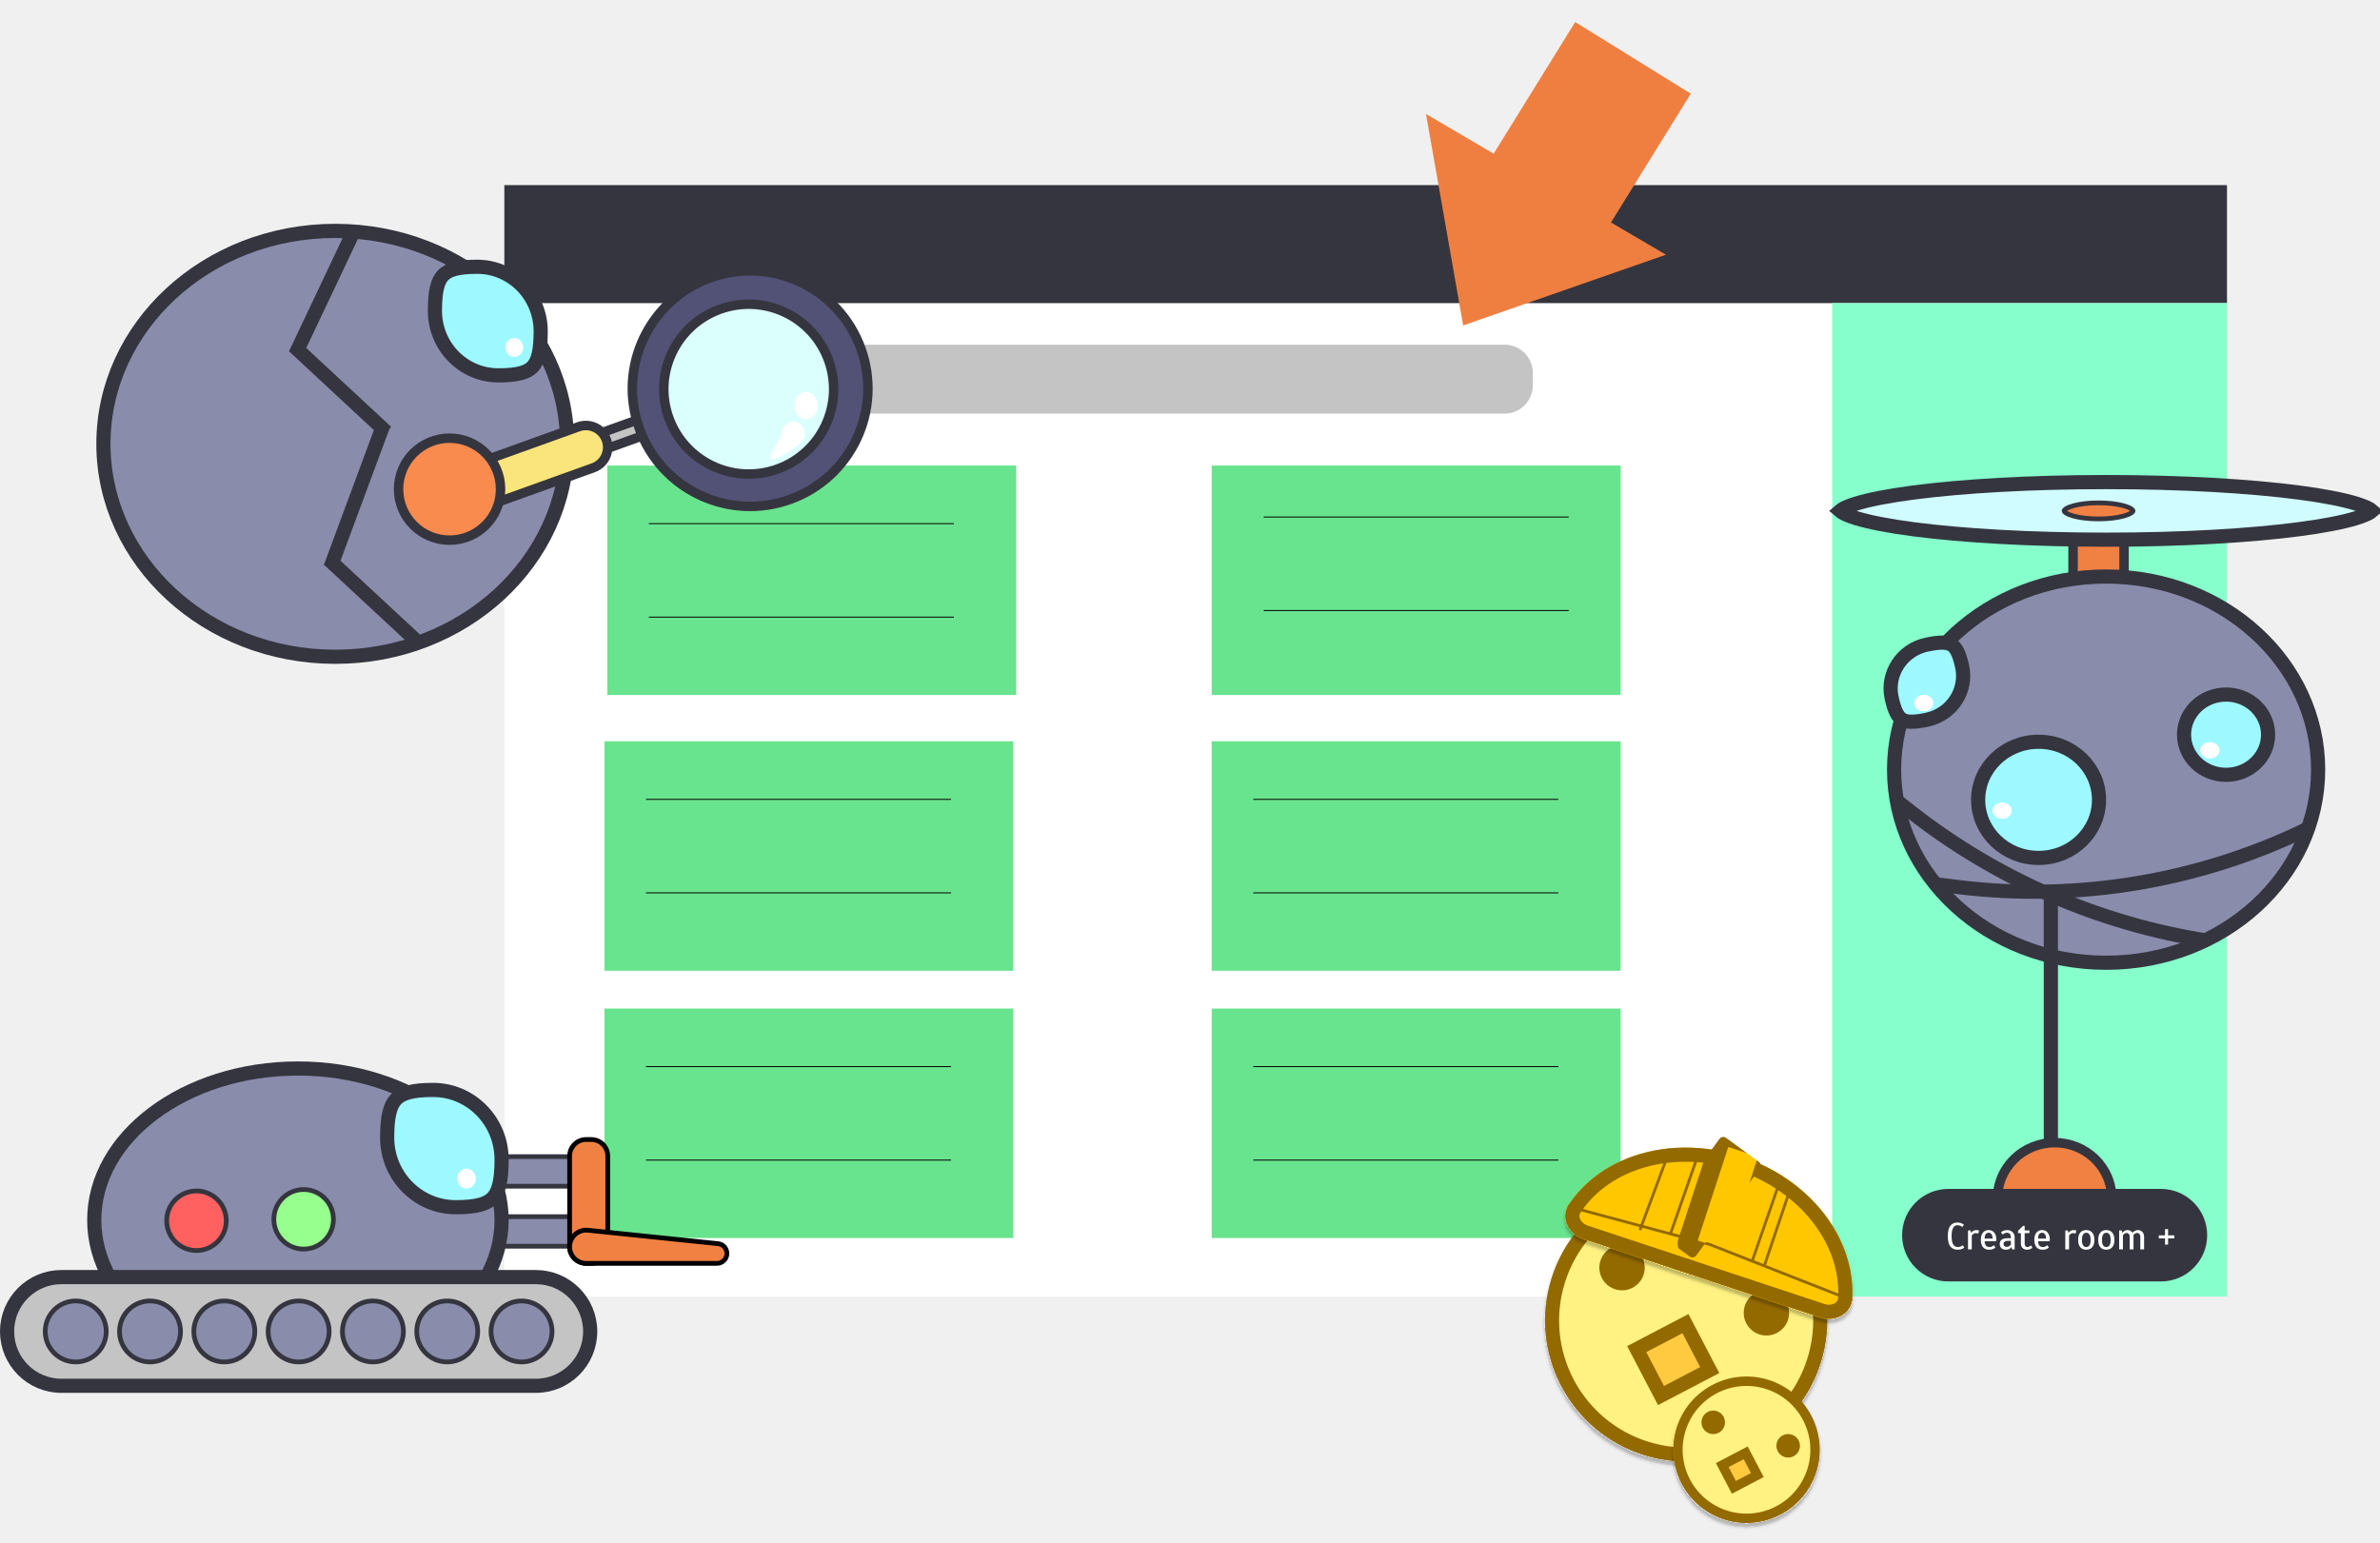
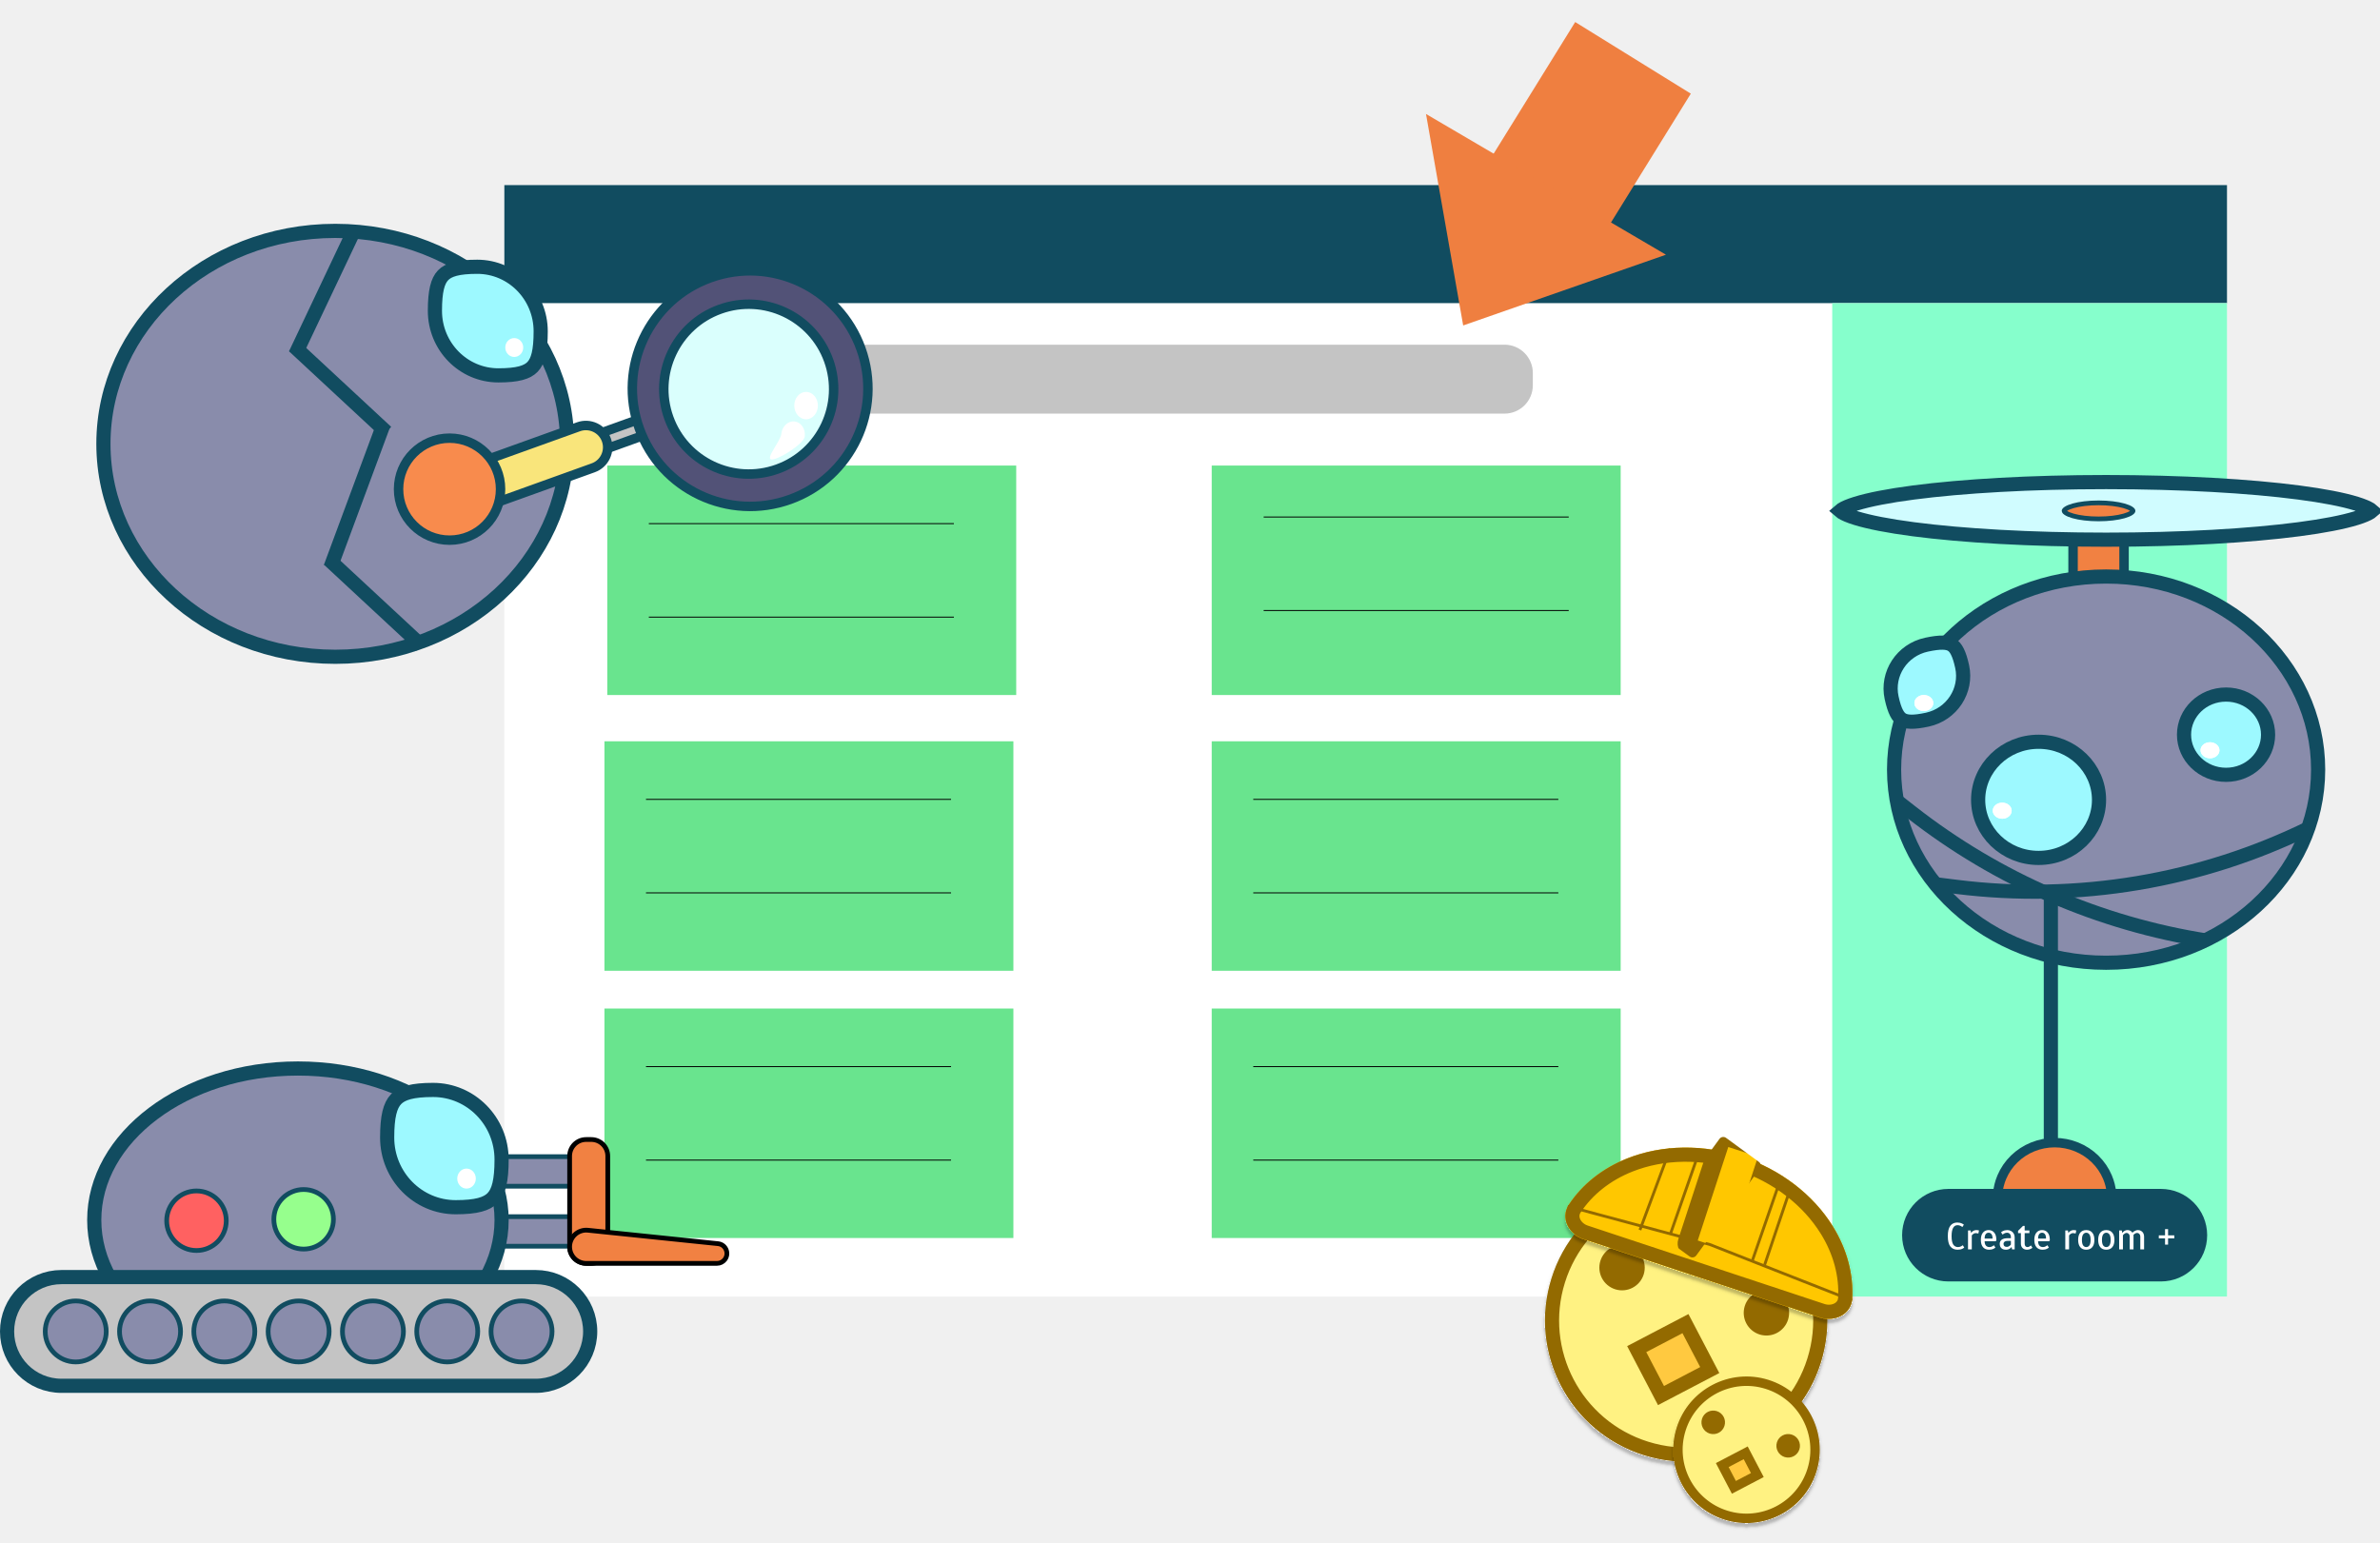
<svg xmlns="http://www.w3.org/2000/svg" width="2520" height="1633" viewBox="0 0 2520 1633" fill="none">
  <rect x="534" y="196" width="1824" height="1177" fill="white" />
-   <rect x="534" y="196" width="1824" height="125" fill="#35353F" />
+   <rect x="534" y="196" width="1824" height="125" fill="#114C60" />
  <rect x="640" y="785" width="433" height="243" fill="#69E48E" />
  <line x1="684" y1="846.5" x2="1007" y2="846.5" stroke="black" />
  <line x1="684" y1="945.5" x2="1007" y2="945.5" stroke="black" />
  <rect x="640" y="1068" width="433" height="243" fill="#69E48E" />
  <line x1="684" y1="1129.5" x2="1007" y2="1129.5" stroke="black" />
  <line x1="684" y1="1228.5" x2="1007" y2="1228.5" stroke="black" />
  <rect x="1283" y="1068" width="433" height="243" fill="#69E48E" />
  <line x1="1327" y1="1129.5" x2="1650" y2="1129.5" stroke="black" />
  <line x1="1327" y1="1228.5" x2="1650" y2="1228.5" stroke="black" />
  <rect x="643" y="493" width="433" height="243" fill="#69E48E" />
  <line x1="687" y1="554.5" x2="1010" y2="554.5" stroke="black" />
  <line x1="687" y1="653.5" x2="1010" y2="653.5" stroke="black" />
  <rect x="1283" y="493" width="433" height="243" fill="#69E48E" />
  <line x1="1338" y1="547.5" x2="1661" y2="547.5" stroke="black" />
  <line x1="1338" y1="646.5" x2="1661" y2="646.5" stroke="black" />
  <rect x="1283" y="785" width="433" height="243" fill="#69E48E" />
  <line x1="1327" y1="846.5" x2="1650" y2="846.5" stroke="black" />
  <line x1="1327" y1="945.5" x2="1650" y2="945.5" stroke="black" />
  <path d="M2358 321L2358 1373L1940 1373L1940 321L2358 321Z" fill="#86FFCC" />
  <rect x="820" y="365" width="803" height="73" rx="30" fill="#C4C4C4" />
  <g filter="url(#filter0_d_757_530)">
    <circle cx="1785.34" cy="1398.35" r="142" transform="rotate(17.3847 1785.34 1398.35)" fill="#FFF282" stroke="#936A00" stroke-width="15" />
    <circle cx="1870.32" cy="1390.24" r="16.527" transform="rotate(17.3847 1870.32 1390.24)" fill="#936A00" stroke="#936A00" stroke-width="15" />
    <circle cx="1717.46" cy="1342.38" r="16.527" transform="rotate(17.3847 1717.46 1342.38)" fill="#936A00" stroke="#936A00" stroke-width="15" />
    <rect x="1784.6" y="1401.66" width="55.483" height="58.24" transform="rotate(62.3847 1784.6 1401.66)" fill="#FFC940" stroke="#936A00" stroke-width="15" />
  </g>
  <g filter="url(#filter1_d_757_530)">
    <circle cx="1849.24" cy="1535.25" r="72.601" transform="rotate(17.3847 1849.24 1535.25)" fill="#FFF282" stroke="#936A00" stroke-width="10" />
    <circle cx="1893.36" cy="1531.04" r="7.472" transform="rotate(17.3847 1893.36 1531.04)" fill="#936A00" stroke="#936A00" stroke-width="10" />
    <circle cx="1814.01" cy="1506.2" r="7.472" transform="rotate(17.3847 1814.01 1506.2)" fill="#936A00" stroke="#936A00" stroke-width="10" />
    <rect x="1848.39" y="1538.47" width="26.586" height="28.017" transform="rotate(62.3847 1848.39 1538.47)" fill="#FFC940" stroke="#936A00" stroke-width="10" />
  </g>
  <g filter="url(#filter2_d_757_530)">
    <path d="M1927.13 1395.12C1942.86 1400.33 1960.25 1391.71 1961.21 1375.17C1962.7 1349.46 1955.72 1322.91 1940.7 1298.65C1919.85 1264.97 1885.21 1238.45 1844.42 1224.94C1803.63 1211.43 1760.02 1212.03 1723.18 1226.61C1696.65 1237.11 1675.2 1254.24 1661.05 1275.75C1651.95 1289.6 1660.75 1306.89 1676.48 1312.1L1801.81 1353.61L1927.13 1395.12Z" fill="#FFC700" />
    <path d="M1934.32 1302.6C1948.6 1325.66 1955.11 1350.7 1953.72 1374.73C1953.4 1380.2 1950.47 1384.3 1946.07 1386.75C1941.53 1389.26 1935.44 1389.97 1929.49 1388L1804.16 1346.49L1678.84 1304.98C1672.89 1303.01 1668.42 1298.8 1666.29 1294.08C1664.21 1289.49 1664.31 1284.45 1667.32 1279.87C1680.55 1259.76 1700.72 1243.56 1725.94 1233.58C1761 1219.71 1802.79 1219.05 1842.06 1232.06C1881.34 1245.07 1914.47 1270.54 1934.32 1302.6Z" stroke="#936A00" stroke-width="15" />
  </g>
  <path d="M1660 1277.44L1810.18 1317.8L1960.89 1377.05" stroke="#936A00" stroke-width="3" />
  <line x1="1800.23" y1="1216.5" x2="1768.42" y2="1307.5" stroke="#936A00" stroke-width="3" />
  <line x1="1768.41" y1="1216.52" x2="1736.41" y2="1302.52" stroke="#936A00" stroke-width="3" />
  <line x1="1886.42" y1="1245.5" x2="1855.6" y2="1334.5" stroke="#936A00" stroke-width="3" />
  <line x1="1897.42" y1="1253.49" x2="1868.42" y2="1339.49" stroke="#936A00" stroke-width="3" />
  <mask id="path-38-inside-1_757_530" fill="white">
    <rect x="1823.56" y="1202" width="53.064" height="124.164" rx="5" transform="rotate(18.0942 1823.56 1202)" />
  </mask>
  <rect x="1823.56" y="1202" width="53.064" height="124.164" rx="5" transform="rotate(18.0942 1823.56 1202)" fill="#FFC700" stroke="#936A00" stroke-width="20" mask="url(#path-38-inside-1_757_530)" />
-   <rect x="471.508" y="1224.84" width="134.19" height="31.31" fill="#898CAB" stroke="#35353F" stroke-width="5" />
-   <rect x="471.508" y="1288.38" width="134.19" height="31.31" fill="#898CAB" stroke="#35353F" stroke-width="5" />
-   <path d="M531.104 1291.94C531.104 1335.43 507.694 1375.37 468.733 1404.69C429.768 1434.01 375.598 1452.37 315.446 1452.37C255.295 1452.37 201.125 1434.01 162.16 1404.69C123.198 1375.37 99.789 1335.43 99.789 1291.94C99.789 1248.44 123.198 1208.5 162.16 1179.18C201.125 1149.86 255.295 1131.5 315.446 1131.5C375.598 1131.5 429.768 1149.86 468.733 1179.18C507.694 1208.5 531.104 1248.44 531.104 1291.94Z" fill="#898CAB" stroke="#35353F" stroke-width="15" />
-   <rect x="7.5" y="1352.39" width="617.405" height="115.112" rx="57.556" fill="#C4C4C4" stroke="#35353F" stroke-width="15" />
-   <path d="M531.103 1227.94C531.103 1250.31 527.987 1262 521.715 1268.55C515.54 1275 504.423 1278.38 482.499 1278.38C442.529 1278.38 409.939 1245.47 409.939 1204.63C409.939 1182.27 413.056 1170.57 419.328 1164.02C425.503 1157.58 436.62 1154.19 458.544 1154.19C498.513 1154.19 531.103 1187.11 531.103 1227.94Z" fill="#9DF9FF" stroke="#35353F" stroke-width="15" />
+   <rect x="471.508" y="1224.84" width="134.19" height="31.31" fill="#898CAB" stroke="#114C60" stroke-width="5" />
+   <rect x="471.508" y="1288.38" width="134.19" height="31.31" fill="#898CAB" stroke="#114C60" stroke-width="5" />
+   <path d="M531.104 1291.94C531.104 1335.43 507.694 1375.37 468.733 1404.69C429.768 1434.01 375.598 1452.37 315.446 1452.37C255.295 1452.37 201.125 1434.01 162.16 1404.69C123.198 1375.37 99.789 1335.43 99.789 1291.94C99.789 1248.44 123.198 1208.5 162.16 1179.18C201.125 1149.86 255.295 1131.5 315.446 1131.5C375.598 1131.5 429.768 1149.86 468.733 1179.18C507.694 1208.5 531.104 1248.44 531.104 1291.94Z" fill="#898CAB" stroke="#114C60" stroke-width="15" />
+   <rect x="7.5" y="1352.39" width="617.405" height="115.112" rx="57.556" fill="#C4C4C4" stroke="#114C60" stroke-width="15" />
+   <path d="M531.103 1227.94C531.103 1250.31 527.987 1262 521.715 1268.55C515.54 1275 504.423 1278.38 482.499 1278.38C442.529 1278.38 409.939 1245.47 409.939 1204.63C409.939 1182.27 413.056 1170.57 419.328 1164.02C425.503 1157.58 436.62 1154.19 458.544 1154.19C498.513 1154.19 531.103 1187.11 531.103 1227.94Z" fill="#9DF9FF" stroke="#114C60" stroke-width="15" />
  <ellipse cx="493.973" cy="1248.06" rx="9.834" ry="10.591" fill="white" />
-   <circle cx="80.185" cy="1409.94" r="32.297" fill="#898CAB" stroke="#35353F" stroke-width="5" />
-   <circle cx="158.858" cy="1409.94" r="32.297" fill="#898CAB" stroke="#35353F" stroke-width="5" />
-   <circle cx="237.53" cy="1409.94" r="32.297" fill="#898CAB" stroke="#35353F" stroke-width="5" />
-   <circle cx="316.202" cy="1409.94" r="32.297" fill="#898CAB" stroke="#35353F" stroke-width="5" />
-   <circle cx="394.876" cy="1409.94" r="32.297" fill="#898CAB" stroke="#35353F" stroke-width="5" />
-   <circle cx="473.547" cy="1409.94" r="32.297" fill="#898CAB" stroke="#35353F" stroke-width="5" />
-   <circle cx="552.219" cy="1409.94" r="32.297" fill="#898CAB" stroke="#35353F" stroke-width="5" />
+   <circle cx="80.185" cy="1409.94" r="32.297" fill="#898CAB" stroke="#114C60" stroke-width="5" />
+   <circle cx="158.858" cy="1409.94" r="32.297" fill="#898CAB" stroke="#114C60" stroke-width="5" />
+   <circle cx="237.53" cy="1409.94" r="32.297" fill="#898CAB" stroke="#114C60" stroke-width="5" />
+   <circle cx="316.202" cy="1409.94" r="32.297" fill="#898CAB" stroke="#114C60" stroke-width="5" />
+   <circle cx="394.876" cy="1409.94" r="32.297" fill="#898CAB" stroke="#114C60" stroke-width="5" />
+   <circle cx="473.547" cy="1409.94" r="32.297" fill="#898CAB" stroke="#114C60" stroke-width="5" />
+   <circle cx="552.219" cy="1409.94" r="32.297" fill="#898CAB" stroke="#114C60" stroke-width="5" />
  <rect x="603.133" y="1206.69" width="40.388" height="131.164" rx="17.5" fill="#F18142" stroke="black" stroke-width="5" />
  <path d="M622.53 1302.76L760.262 1316.99C768.419 1317.83 772.476 1327.31 767.456 1333.79C765.475 1336.35 762.422 1337.85 759.187 1337.85H620.723C611.008 1337.85 603.133 1329.97 603.133 1320.26C603.133 1309.83 612.156 1301.69 622.53 1302.76Z" fill="#F18142" stroke="black" stroke-width="5" />
-   <circle cx="208.029" cy="1292.69" r="31.541" fill="#FF6161" stroke="#35353F" stroke-width="5" />
-   <circle cx="321.498" cy="1291.18" r="31.541" fill="#96FF8D" stroke="#35353F" stroke-width="5" />
-   <rect x="2195" y="569" width="54" height="68" fill="#F18142" stroke="#35353F" stroke-width="10" />
-   <path d="M2454.5 815C2454.5 927.32 2354.64 1019.5 2230 1019.5C2105.36 1019.5 2005.5 927.32 2005.5 815C2005.5 702.68 2105.36 610.5 2230 610.5C2354.64 610.5 2454.5 702.68 2454.5 815Z" fill="#898CAB" stroke="#35353F" stroke-width="15" />
-   <path d="M2510.06 539.658C2510.92 540.206 2511.5 540.656 2511.89 541C2511.5 541.344 2510.92 541.794 2510.06 542.342C2507.04 544.282 2502.08 546.431 2494.99 548.627C2480.92 552.987 2460.17 557.015 2434.09 560.434C2382.02 567.256 2309.86 571.5 2230 571.5C2150.14 571.5 2077.98 567.256 2025.91 560.434C1999.83 557.015 1979.08 552.987 1965.01 548.627C1957.92 546.431 1952.96 544.282 1949.94 542.342C1949.08 541.794 1948.5 541.344 1948.11 541C1948.5 540.656 1949.08 540.206 1949.94 539.658C1952.96 537.718 1957.92 535.569 1965.01 533.373C1979.08 529.013 1999.83 524.985 2025.91 521.566C2077.98 514.744 2150.14 510.5 2230 510.5C2309.86 510.5 2382.02 514.744 2434.09 521.566C2460.17 524.985 2480.92 529.013 2494.99 533.373C2502.08 535.569 2507.04 537.718 2510.06 539.658Z" fill="#D0FCFF" stroke="#35353F" stroke-width="15" />
-   <path d="M2258.5 541C2258.5 541.235 2258.31 542.028 2256.55 543.202C2254.88 544.313 2252.31 545.411 2248.9 546.372C2242.12 548.284 2232.61 549.5 2222 549.5C2211.39 549.5 2201.88 548.284 2195.1 546.372C2191.69 545.411 2189.12 544.313 2187.45 543.202C2185.69 542.028 2185.5 541.235 2185.5 541C2185.5 540.765 2185.69 539.972 2187.45 538.798C2189.12 537.687 2191.69 536.589 2195.1 535.628C2201.88 533.716 2211.39 532.5 2222 532.5C2232.61 532.5 2242.12 533.716 2248.9 535.628C2252.31 536.589 2254.88 537.687 2256.55 538.798C2258.31 539.972 2258.5 540.765 2258.5 541Z" fill="#F18142" stroke="#35353F" stroke-width="5" />
-   <path d="M2222.5 847C2222.5 880.716 2194.1 908.5 2158.5 908.5C2122.9 908.5 2094.5 880.716 2094.5 847C2094.5 813.284 2122.9 785.5 2158.5 785.5C2194.1 785.5 2222.5 813.284 2222.5 847Z" fill="#9DF9FF" stroke="#35353F" stroke-width="15" />
-   <path d="M2401.5 778C2401.5 801.198 2381.86 820.5 2357 820.5C2332.14 820.5 2312.5 801.198 2312.5 778C2312.5 754.802 2332.14 735.5 2357 735.5C2381.86 735.5 2401.5 754.802 2401.5 778Z" fill="#9DF9FF" stroke="#35353F" stroke-width="15" />
-   <path d="M2040.7 762.08C2025.8 765.308 2018.41 764.69 2014.01 761.994C2009.73 759.374 2006.03 753.376 2002.88 738.836C1997.4 713.553 2013.78 688.335 2039.76 682.703C2054.66 679.475 2062.05 680.093 2066.45 682.789C2070.73 685.409 2074.42 691.407 2077.58 705.947C2083.06 731.23 2066.68 756.448 2040.7 762.08Z" fill="#9DF9FF" stroke="#35353F" stroke-width="15" />
+   <circle cx="208.029" cy="1292.69" r="31.541" fill="#FF6161" stroke="#114C60" stroke-width="5" />
+   <circle cx="321.498" cy="1291.18" r="31.541" fill="#96FF8D" stroke="#114C60" stroke-width="5" />
+   <rect x="2195" y="569" width="54" height="68" fill="#F18142" stroke="#114C60" stroke-width="10" />
+   <path d="M2454.5 815C2454.5 927.32 2354.64 1019.5 2230 1019.5C2105.36 1019.5 2005.5 927.32 2005.5 815C2005.5 702.68 2105.36 610.5 2230 610.5C2354.64 610.5 2454.5 702.68 2454.5 815Z" fill="#898CAB" stroke="#114C60" stroke-width="15" />
+   <path d="M2510.06 539.658C2510.92 540.206 2511.5 540.656 2511.89 541C2511.5 541.344 2510.92 541.794 2510.06 542.342C2507.04 544.282 2502.08 546.431 2494.99 548.627C2480.92 552.987 2460.17 557.015 2434.09 560.434C2382.02 567.256 2309.86 571.5 2230 571.5C2150.14 571.5 2077.98 567.256 2025.91 560.434C1999.83 557.015 1979.08 552.987 1965.01 548.627C1957.92 546.431 1952.96 544.282 1949.94 542.342C1949.08 541.794 1948.5 541.344 1948.11 541C1948.5 540.656 1949.08 540.206 1949.94 539.658C1952.96 537.718 1957.92 535.569 1965.01 533.373C1979.08 529.013 1999.83 524.985 2025.91 521.566C2077.98 514.744 2150.14 510.5 2230 510.5C2309.86 510.5 2382.02 514.744 2434.09 521.566C2460.17 524.985 2480.92 529.013 2494.99 533.373C2502.08 535.569 2507.04 537.718 2510.06 539.658Z" fill="#D0FCFF" stroke="#114C60" stroke-width="15" />
+   <path d="M2258.5 541C2258.5 541.235 2258.31 542.028 2256.55 543.202C2254.88 544.313 2252.31 545.411 2248.9 546.372C2242.12 548.284 2232.61 549.5 2222 549.5C2211.39 549.5 2201.88 548.284 2195.1 546.372C2191.69 545.411 2189.12 544.313 2187.45 543.202C2185.69 542.028 2185.5 541.235 2185.5 541C2185.5 540.765 2185.69 539.972 2187.45 538.798C2189.12 537.687 2191.69 536.589 2195.1 535.628C2201.88 533.716 2211.39 532.5 2222 532.5C2232.61 532.5 2242.12 533.716 2248.9 535.628C2252.31 536.589 2254.88 537.687 2256.55 538.798C2258.31 539.972 2258.5 540.765 2258.5 541Z" fill="#F18142" stroke="#114C60" stroke-width="5" />
+   <path d="M2222.5 847C2222.5 880.716 2194.1 908.5 2158.5 908.5C2122.9 908.5 2094.5 880.716 2094.5 847C2094.5 813.284 2122.9 785.5 2158.5 785.5C2194.1 785.5 2222.5 813.284 2222.5 847Z" fill="#9DF9FF" stroke="#114C60" stroke-width="15" />
+   <path d="M2401.5 778C2401.5 801.198 2381.86 820.5 2357 820.5C2332.14 820.5 2312.5 801.198 2312.5 778C2312.5 754.802 2332.14 735.5 2357 735.5C2381.86 735.5 2401.5 754.802 2401.5 778Z" fill="#9DF9FF" stroke="#114C60" stroke-width="15" />
+   <path d="M2040.7 762.08C2025.8 765.308 2018.41 764.69 2014.01 761.994C2009.73 759.374 2006.03 753.376 2002.88 738.836C1997.4 713.553 2013.78 688.335 2039.76 682.703C2054.66 679.475 2062.05 680.093 2066.45 682.789C2070.73 685.409 2074.42 691.407 2077.58 705.947C2083.06 731.23 2066.68 756.448 2040.7 762.08Z" fill="#9DF9FF" stroke="#114C60" stroke-width="15" />
  <ellipse cx="2037" cy="744.5" rx="10" ry="8.5" fill="white" />
  <ellipse cx="2037" cy="744.5" rx="10" ry="8.5" fill="white" />
  <ellipse cx="2340" cy="794.5" rx="10" ry="8.5" fill="white" />
  <ellipse cx="2340" cy="794.5" rx="10" ry="8.5" fill="white" />
  <ellipse cx="2120" cy="858.5" rx="10" ry="8.5" fill="white" />
  <ellipse cx="2120" cy="858.5" rx="10" ry="8.5" fill="white" />
-   <path d="M2047 936.064L2071.82 939.164C2199.94 955.168 2329.95 933.351 2445.83 876.399V876.399" stroke="#35353F" stroke-width="15" />
-   <path d="M2007 847L2024.05 860.317C2115.16 931.469 2222.9 978.214 2337.1 996.132V996.132" stroke="#35353F" stroke-width="15" />
-   <line x1="2171.5" y1="940" x2="2171.5" y2="1246" stroke="#35353F" stroke-width="15" />
-   <path d="M2231.41 1246.46C2233.79 1252.06 2235.26 1257.98 2235.78 1264H2175.5L2115.22 1264C2115.74 1257.98 2117.21 1252.06 2119.59 1246.46C2122.62 1239.31 2127.07 1232.81 2132.68 1227.32C2138.29 1221.84 2144.96 1217.48 2152.31 1214.51C2159.66 1211.53 2167.54 1210 2175.5 1210C2183.46 1210 2191.34 1211.53 2198.69 1214.51C2206.04 1217.48 2212.71 1221.84 2218.32 1227.32C2223.93 1232.81 2228.38 1239.31 2231.41 1246.46Z" fill="#F18142" stroke="#35353F" stroke-width="10" />
-   <rect x="2019" y="1264" width="313" height="88" rx="44" fill="#35353F" stroke="#35353F" stroke-width="10" />
+   <path d="M2047 936.064L2071.82 939.164C2199.94 955.168 2329.95 933.351 2445.83 876.399V876.399" stroke="#114C60" stroke-width="15" />
+   <path d="M2007 847L2024.05 860.317C2115.16 931.469 2222.9 978.214 2337.1 996.132V996.132" stroke="#114C60" stroke-width="15" />
+   <line x1="2171.5" y1="940" x2="2171.5" y2="1246" stroke="#114C60" stroke-width="15" />
+   <path d="M2231.41 1246.46C2233.79 1252.06 2235.26 1257.98 2235.78 1264H2175.5L2115.22 1264C2115.74 1257.98 2117.21 1252.06 2119.59 1246.46C2122.62 1239.31 2127.07 1232.81 2132.68 1227.32C2138.29 1221.84 2144.96 1217.48 2152.31 1214.51C2159.66 1211.53 2167.54 1210 2175.5 1210C2183.46 1210 2191.34 1211.53 2198.69 1214.51C2206.04 1217.48 2212.71 1221.84 2218.32 1227.32C2223.93 1232.81 2228.38 1239.31 2231.41 1246.46Z" fill="#F18142" stroke="#114C60" stroke-width="10" />
+   <rect x="2019" y="1264" width="313" height="88" rx="44" fill="#114C60" stroke="#114C60" stroke-width="10" />
  <path d="M2072.79 1323.4C2069.46 1323.4 2066.88 1322.25 2065.07 1319.96C2063.28 1317.67 2062.39 1314.01 2062.39 1309C2062.39 1304.01 2063.27 1300.37 2065.03 1298.08C2066.79 1295.76 2069.24 1294.6 2072.39 1294.6C2074.28 1294.6 2076 1294.97 2077.55 1295.72C2078.3 1296.07 2078.91 1296.43 2079.39 1296.8L2077.99 1299.2H2077.59C2077.19 1298.91 2076.74 1298.61 2076.23 1298.32C2075.06 1297.71 2073.91 1297.4 2072.79 1297.4C2068.52 1297.4 2066.39 1301.27 2066.39 1309C2066.39 1313.16 2066.98 1316.13 2068.15 1317.92C2069.35 1319.71 2071.03 1320.6 2073.19 1320.6C2074.36 1320.6 2075.51 1320.31 2076.63 1319.72C2077.19 1319.4 2077.64 1319.09 2077.99 1318.8H2078.39L2079.79 1321.2C2079.34 1321.57 2078.72 1321.95 2077.95 1322.32C2076.46 1323.04 2074.74 1323.4 2072.79 1323.4ZM2083.78 1303H2086.58L2086.98 1305.4H2087.18C2087.44 1305 2087.9 1304.53 2088.54 1304C2089.79 1303.07 2091.2 1302.6 2092.78 1302.6C2093.47 1302.6 2094.08 1302.67 2094.62 1302.8L2095.38 1303L2094.78 1306.2H2094.38C2094.19 1306.17 2093.91 1306.11 2093.54 1306C2092.95 1305.87 2092.36 1305.8 2091.78 1305.8C2090.9 1305.8 2089.95 1306.2 2088.94 1307C2088.59 1307.29 2088.2 1307.69 2087.78 1308.2V1323H2083.78V1303ZM2106.18 1323.4C2103.41 1323.4 2101.25 1322.52 2099.7 1320.76C2098.16 1319 2097.38 1316.41 2097.38 1313C2097.38 1309.61 2098.13 1307.04 2099.62 1305.28C2101.12 1303.49 2103.1 1302.6 2105.58 1302.6C2108.06 1302.6 2110.05 1303.49 2111.54 1305.28C2113.04 1307.04 2113.78 1309.61 2113.78 1313V1313.6L2112.98 1314.4H2101.38C2101.38 1316.45 2101.84 1318 2102.74 1319.04C2103.65 1320.08 2104.93 1320.6 2106.58 1320.6C2107.57 1320.6 2108.6 1320.31 2109.66 1319.72C2110.22 1319.4 2110.66 1319.09 2110.98 1318.8H2111.38L2112.78 1321.2C2112.3 1321.6 2111.7 1321.97 2110.98 1322.32C2109.6 1323.04 2108 1323.4 2106.18 1323.4ZM2109.78 1311.6C2109.78 1309.49 2109.4 1307.93 2108.62 1306.92C2107.88 1305.91 2106.86 1305.4 2105.58 1305.4C2104.3 1305.4 2103.28 1305.91 2102.5 1306.92C2101.76 1307.93 2101.38 1309.49 2101.38 1311.6H2109.78ZM2123.98 1323.4C2121.9 1323.4 2120.27 1322.85 2119.1 1321.76C2117.95 1320.64 2117.38 1319.12 2117.38 1317.2C2117.38 1315.31 2118.06 1313.84 2119.42 1312.8C2120.81 1311.73 2122.99 1311.2 2125.98 1311.2H2129.18V1310.2C2129.18 1308.63 2128.81 1307.44 2128.06 1306.64C2127.34 1305.81 2126.31 1305.4 2124.98 1305.4C2124.02 1305.4 2122.98 1305.71 2121.86 1306.32C2121.3 1306.64 2120.87 1306.93 2120.58 1307.2H2120.18L2118.78 1304.8C2119.31 1304.4 2119.91 1304.04 2120.58 1303.72C2122.02 1302.97 2123.62 1302.6 2125.38 1302.6C2126.9 1302.6 2128.25 1302.93 2129.42 1303.6C2130.59 1304.24 2131.51 1305.15 2132.18 1306.32C2132.85 1307.47 2133.18 1308.76 2133.18 1310.2V1323H2130.38L2129.98 1320.6H2129.78C2129.41 1321.13 2128.94 1321.6 2128.38 1322C2127.21 1322.93 2125.74 1323.4 2123.98 1323.4ZM2124.98 1320.4C2125.97 1320.4 2126.97 1320 2127.98 1319.2C2128.43 1318.83 2128.83 1318.43 2129.18 1318V1314H2125.98C2124.46 1314 2123.31 1314.29 2122.54 1314.88C2121.77 1315.47 2121.38 1316.24 2121.38 1317.2C2121.38 1318.24 2121.67 1319.04 2122.26 1319.6C2122.87 1320.13 2123.78 1320.4 2124.98 1320.4ZM2146.37 1323.4C2144.37 1323.4 2142.77 1322.81 2141.57 1321.64C2140.37 1320.47 2139.77 1318.92 2139.77 1317V1305.8H2136.77V1303.4L2141.97 1298.2H2143.77V1303H2148.77V1305.8H2143.77V1317C2143.77 1318.17 2144.04 1319.07 2144.57 1319.68C2145.1 1320.29 2145.84 1320.6 2146.77 1320.6C2147.57 1320.6 2148.36 1320.33 2149.13 1319.8C2149.48 1319.56 2149.82 1319.29 2150.17 1319H2150.57L2151.97 1321.4C2151.38 1321.85 2150.85 1322.19 2150.37 1322.4C2149.09 1323.07 2147.76 1323.4 2146.37 1323.4ZM2162.79 1323.4C2160.01 1323.4 2157.85 1322.52 2156.31 1320.76C2154.76 1319 2153.99 1316.41 2153.99 1313C2153.99 1309.61 2154.73 1307.04 2156.23 1305.28C2157.72 1303.49 2159.71 1302.6 2162.19 1302.6C2164.67 1302.6 2166.65 1303.49 2168.15 1305.28C2169.64 1307.04 2170.39 1309.61 2170.39 1313V1313.6L2169.59 1314.4H2157.99C2157.99 1316.45 2158.44 1318 2159.35 1319.04C2160.25 1320.08 2161.53 1320.6 2163.19 1320.6C2164.17 1320.6 2165.2 1320.31 2166.27 1319.72C2166.83 1319.4 2167.27 1319.09 2167.59 1318.8H2167.99L2169.39 1321.2C2168.91 1321.6 2168.31 1321.97 2167.59 1322.32C2166.2 1323.04 2164.6 1323.4 2162.79 1323.4ZM2166.39 1311.6C2166.39 1309.49 2166 1307.93 2165.23 1306.92C2164.48 1305.91 2163.47 1305.4 2162.19 1305.4C2160.91 1305.4 2159.88 1305.91 2159.11 1306.92C2158.36 1307.93 2157.99 1309.49 2157.99 1311.6H2166.39ZM2186.78 1303H2189.58L2189.98 1305.4H2190.18C2190.45 1305 2190.9 1304.53 2191.54 1304C2192.8 1303.07 2194.21 1302.6 2195.78 1302.6C2196.48 1302.6 2197.09 1302.67 2197.62 1302.8L2198.38 1303L2197.78 1306.2H2197.38C2197.2 1306.17 2196.92 1306.11 2196.54 1306C2195.96 1305.87 2195.37 1305.8 2194.78 1305.8C2193.9 1305.8 2192.96 1306.2 2191.94 1307C2191.6 1307.29 2191.21 1307.69 2190.78 1308.2V1323H2186.78V1303ZM2208.99 1323.4C2206.3 1323.4 2204.19 1322.52 2202.67 1320.76C2201.15 1319 2200.39 1316.41 2200.39 1313C2200.39 1309.59 2201.15 1307 2202.67 1305.24C2204.19 1303.48 2206.3 1302.6 2208.99 1302.6C2211.66 1302.6 2213.75 1303.48 2215.27 1305.24C2216.82 1307 2217.59 1309.59 2217.59 1313C2217.59 1316.41 2216.82 1319 2215.27 1320.76C2213.75 1322.52 2211.66 1323.4 2208.99 1323.4ZM2208.99 1320.6C2210.38 1320.6 2211.49 1320 2212.31 1318.8C2213.17 1317.57 2213.59 1315.64 2213.59 1313C2213.59 1310.36 2213.17 1308.44 2212.31 1307.24C2211.49 1306.01 2210.38 1305.4 2208.99 1305.4C2207.61 1305.4 2206.49 1306.01 2205.63 1307.24C2204.81 1308.44 2204.39 1310.36 2204.39 1313C2204.39 1315.64 2204.81 1317.57 2205.63 1318.8C2206.49 1320 2207.61 1320.6 2208.99 1320.6ZM2230.2 1323.4C2227.51 1323.4 2225.4 1322.52 2223.88 1320.76C2222.36 1319 2221.6 1316.41 2221.6 1313C2221.6 1309.59 2222.36 1307 2223.88 1305.24C2225.4 1303.48 2227.51 1302.6 2230.2 1302.6C2232.87 1302.6 2234.96 1303.48 2236.48 1305.24C2238.03 1307 2238.8 1309.59 2238.8 1313C2238.8 1316.41 2238.03 1319 2236.48 1320.76C2234.96 1322.52 2232.87 1323.4 2230.2 1323.4ZM2230.2 1320.6C2231.59 1320.6 2232.7 1320 2233.52 1318.8C2234.38 1317.57 2234.8 1315.64 2234.8 1313C2234.8 1310.36 2234.38 1308.44 2233.52 1307.24C2232.7 1306.01 2231.59 1305.4 2230.2 1305.4C2228.82 1305.4 2227.7 1306.01 2226.84 1307.24C2226.02 1308.44 2225.6 1310.36 2225.6 1313C2225.6 1315.64 2226.02 1317.57 2226.84 1318.8C2227.7 1320 2228.82 1320.6 2230.2 1320.6ZM2243.81 1303H2246.61L2247.01 1305.4H2247.21C2247.59 1304.97 2248.07 1304.51 2248.65 1304C2249.91 1303.07 2251.23 1302.6 2252.61 1302.6C2254.16 1302.6 2255.51 1303.07 2256.65 1304C2257.19 1304.48 2257.57 1304.95 2257.81 1305.4C2258.19 1305 2258.73 1304.53 2259.45 1304C2260.95 1303.07 2262.4 1302.6 2263.81 1302.6C2265.01 1302.6 2266.09 1302.89 2267.05 1303.48C2268.04 1304.04 2268.81 1304.84 2269.37 1305.88C2269.93 1306.92 2270.21 1308.09 2270.21 1309.4V1323H2266.21V1309.4C2266.21 1308.31 2265.88 1307.4 2265.21 1306.68C2264.55 1305.96 2263.75 1305.6 2262.81 1305.6C2261.99 1305.6 2261.11 1305.93 2260.17 1306.6C2259.88 1306.79 2259.49 1307.12 2259.01 1307.6V1323H2255.01V1309.4C2255.01 1308.31 2254.68 1307.4 2254.01 1306.68C2253.35 1305.96 2252.55 1305.6 2251.61 1305.6C2250.76 1305.6 2249.88 1306 2248.97 1306.8C2248.63 1307.09 2248.24 1307.49 2247.81 1308V1323H2243.81V1303ZM2292.4 1318V1311.4H2285.8V1308.2H2292.4V1301.6H2295.6V1308.2H2302.2V1311.4H2295.6V1318H2292.4Z" fill="white" />
-   <path d="M600.5 470C600.5 593.971 491.179 695.5 355 695.5C218.821 695.5 109.5 593.971 109.5 470C109.5 346.029 218.821 244.5 355 244.5C491.179 244.5 600.5 346.029 600.5 470Z" fill="#898CAB" stroke="#35353F" stroke-width="15" />
-   <path d="M572.5 350.885C572.5 371.772 569.584 382.511 563.88 388.476C558.277 394.335 548.106 397.5 527.671 397.5C490.687 397.5 460.5 366.997 460.5 329.115C460.5 308.228 463.416 297.489 469.12 291.524C474.723 285.665 484.894 282.5 505.329 282.5C542.313 282.5 572.5 313.003 572.5 350.885Z" fill="#9DF9FF" stroke="#35353F" stroke-width="15" />
+   <path d="M600.5 470C600.5 593.971 491.179 695.5 355 695.5C218.821 695.5 109.5 593.971 109.5 470C109.5 346.029 218.821 244.5 355 244.5C491.179 244.5 600.5 346.029 600.5 470Z" fill="#898CAB" stroke="#114C60" stroke-width="15" />
+   <path d="M572.5 350.885C572.5 371.772 569.584 382.511 563.88 388.476C558.277 394.335 548.106 397.5 527.671 397.5C490.687 397.5 460.5 366.997 460.5 329.115C460.5 308.228 463.416 297.489 469.12 291.524C474.723 285.665 484.894 282.5 505.329 282.5C542.313 282.5 572.5 313.003 572.5 350.885Z" fill="#9DF9FF" stroke="#114C60" stroke-width="15" />
  <ellipse cx="544.5" cy="368" rx="9.5" ry="10" fill="white" />
-   <path d="M373.999 246L312.873 375" stroke="#35353F" stroke-width="15" />
-   <line x1="311.103" y1="366.504" x2="409.103" y2="457.504" stroke="#35353F" stroke-width="15" />
-   <line x1="348.103" y1="592.504" x2="446.103" y2="683.504" stroke="#35353F" stroke-width="15" />
-   <line x1="406.032" y1="449.608" x2="350.032" y2="600.608" stroke="#35353F" stroke-width="15" />
-   <rect x="677.024" y="443.877" width="17.681" height="42.199" transform="rotate(70.2225 677.024 443.877)" fill="#C4C4C4" stroke="#35353F" stroke-width="10" />
-   <rect x="634.252" y="444.129" width="46.154" height="179.024" rx="23.077" transform="rotate(70.2225 634.252 444.129)" fill="#F9E57B" stroke="#35353F" stroke-width="10" />
-   <circle cx="794.26" cy="411.537" r="124.707" transform="rotate(70.2225 794.26 411.537)" fill="#525277" stroke="#35353F" stroke-width="10" />
-   <circle cx="792.771" cy="412.072" r="89.908" transform="rotate(70.2225 792.771 412.072)" fill="#DAFFFD" stroke="#35353F" stroke-width="10" />
-   <circle cx="476" cy="518" r="54" fill="#F88B4D" stroke="#35353F" stroke-width="10" />
+   <path d="M373.999 246L312.873 375" stroke="#114C60" stroke-width="15" />
+   <line x1="311.103" y1="366.504" x2="409.103" y2="457.504" stroke="#114C60" stroke-width="15" />
+   <line x1="348.103" y1="592.504" x2="446.103" y2="683.504" stroke="#114C60" stroke-width="15" />
+   <line x1="406.032" y1="449.608" x2="350.032" y2="600.608" stroke="#114C60" stroke-width="15" />
+   <rect x="677.024" y="443.877" width="17.681" height="42.199" transform="rotate(70.2225 677.024 443.877)" fill="#C4C4C4" stroke="#114C60" stroke-width="10" />
+   <rect x="634.252" y="444.129" width="46.154" height="179.024" rx="23.077" transform="rotate(70.2225 634.252 444.129)" fill="#F9E57B" stroke="#114C60" stroke-width="10" />
+   <circle cx="794.26" cy="411.537" r="124.707" transform="rotate(70.2225 794.26 411.537)" fill="#525277" stroke="#114C60" stroke-width="10" />
+   <circle cx="792.771" cy="412.072" r="89.908" transform="rotate(70.2225 792.771 412.072)" fill="#DAFFFD" stroke="#114C60" stroke-width="10" />
+   <circle cx="476" cy="518" r="54" fill="#F88B4D" stroke="#114C60" stroke-width="10" />
  <ellipse cx="853.5" cy="429.5" rx="12.5" ry="14.5" fill="white" />
  <path d="M852.145 462.053C851.298 470.016 823.729 487.269 816.864 486.539C809.999 485.809 826.438 467.372 827.285 459.409C828.132 451.446 834.384 445.582 841.248 446.312C848.113 447.042 852.992 454.09 852.145 462.053Z" fill="white" />
  <rect x="1558.32" y="200.167" width="208" height="144" transform="rotate(-58.2236 1558.32 200.167)" fill="#EF7F40" />
  <path d="M1549.24 344.641L1509.88 120.69L1763.93 269.721L1549.24 344.641Z" fill="#EF7F40" />
  <defs>
    <filter id="filter0_d_757_530" x="1631.8" y="1248.81" width="307.08" height="307.08" filterUnits="userSpaceOnUse" color-interpolation-filters="sRGB">
      <feFlood flood-opacity="0" result="BackgroundImageFix" />
      <feColorMatrix in="SourceAlpha" type="matrix" values="0 0 0 0 0 0 0 0 0 0 0 0 0 0 0 0 0 0 127 0" result="hardAlpha" />
      <feOffset dy="4" />
      <feGaussianBlur stdDeviation="2" />
      <feComposite in2="hardAlpha" operator="out" />
      <feColorMatrix type="matrix" values="0 0 0 0 0 0 0 0 0 0 0 0 0 0 0 0 0 0 0.25 0" />
      <feBlend mode="normal" in2="BackgroundImageFix" result="effect1_dropShadow_757_530" />
      <feBlend mode="normal" in="SourceGraphic" in2="effect1_dropShadow_757_530" result="shape" />
    </filter>
    <filter id="filter1_d_757_530" x="1767.62" y="1457.63" width="163.244" height="163.244" filterUnits="userSpaceOnUse" color-interpolation-filters="sRGB">
      <feFlood flood-opacity="0" result="BackgroundImageFix" />
      <feColorMatrix in="SourceAlpha" type="matrix" values="0 0 0 0 0 0 0 0 0 0 0 0 0 0 0 0 0 0 127 0" result="hardAlpha" />
      <feOffset dy="4" />
      <feGaussianBlur stdDeviation="2" />
      <feComposite in2="hardAlpha" operator="out" />
      <feColorMatrix type="matrix" values="0 0 0 0 0 0 0 0 0 0 0 0 0 0 0 0 0 0 0.25 0" />
      <feBlend mode="normal" in2="BackgroundImageFix" result="effect1_dropShadow_757_530" />
      <feBlend mode="normal" in="SourceGraphic" in2="effect1_dropShadow_757_530" result="shape" />
    </filter>
    <filter id="filter2_d_757_530" x="1653.38" y="1215.23" width="312.029" height="189.412" filterUnits="userSpaceOnUse" color-interpolation-filters="sRGB">
      <feFlood flood-opacity="0" result="BackgroundImageFix" />
      <feColorMatrix in="SourceAlpha" type="matrix" values="0 0 0 0 0 0 0 0 0 0 0 0 0 0 0 0 0 0 127 0" result="hardAlpha" />
      <feOffset dy="4" />
      <feGaussianBlur stdDeviation="2" />
      <feComposite in2="hardAlpha" operator="out" />
      <feColorMatrix type="matrix" values="0 0 0 0 0 0 0 0 0 0 0 0 0 0 0 0 0 0 0.25 0" />
      <feBlend mode="normal" in2="BackgroundImageFix" result="effect1_dropShadow_757_530" />
      <feBlend mode="normal" in="SourceGraphic" in2="effect1_dropShadow_757_530" result="shape" />
    </filter>
  </defs>
</svg>
